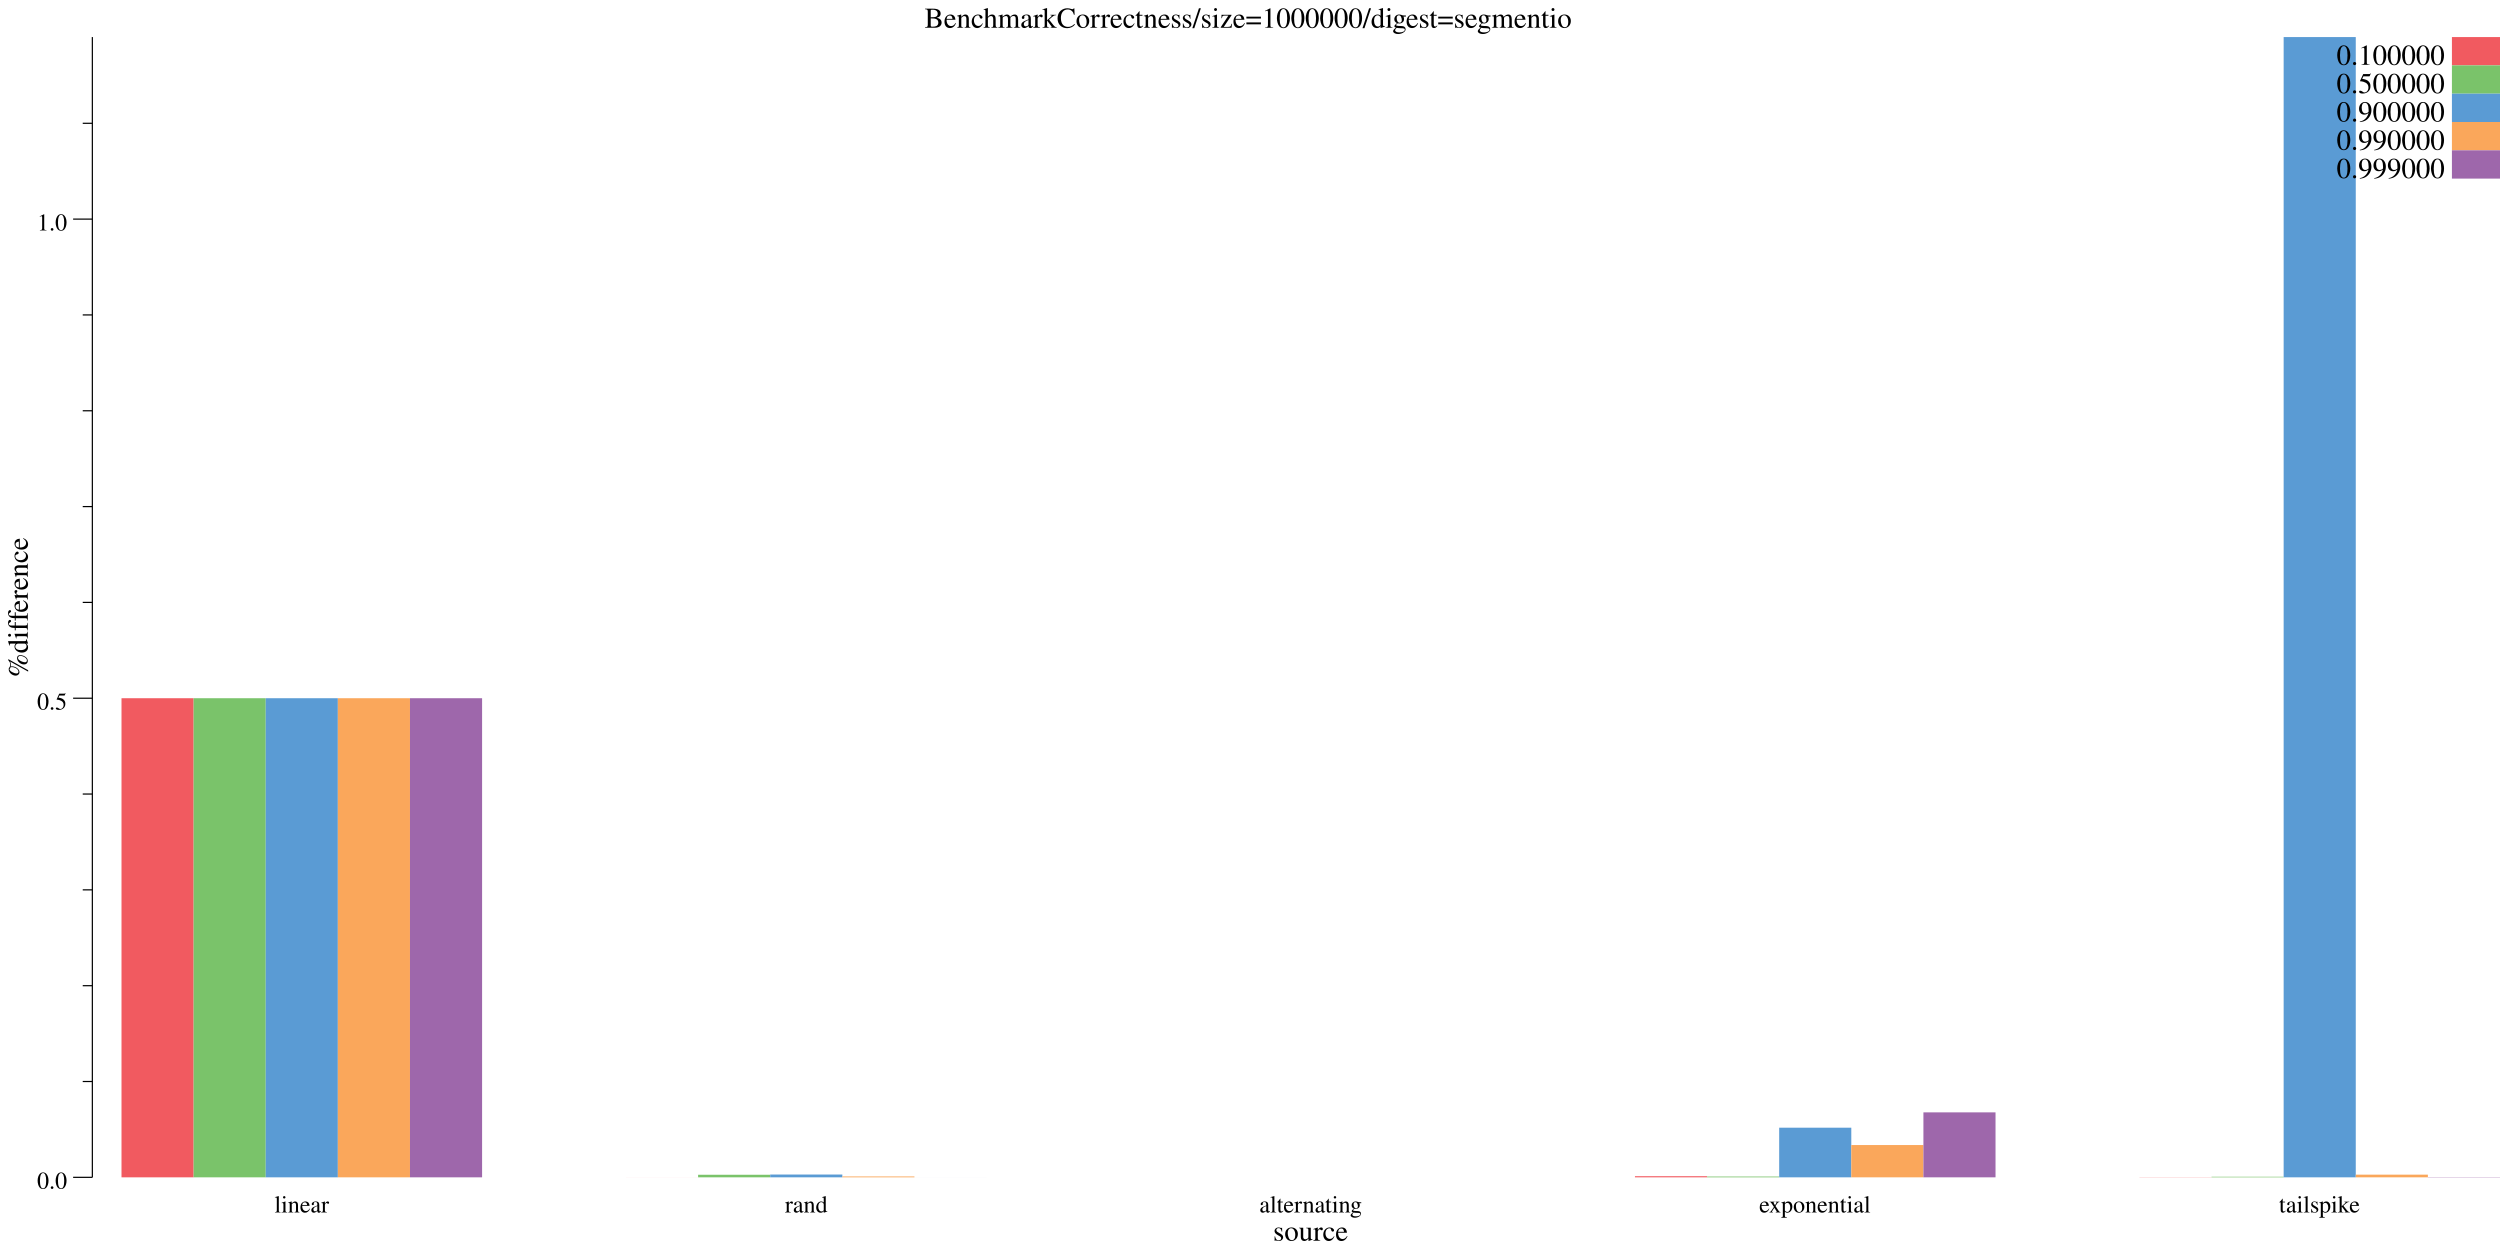
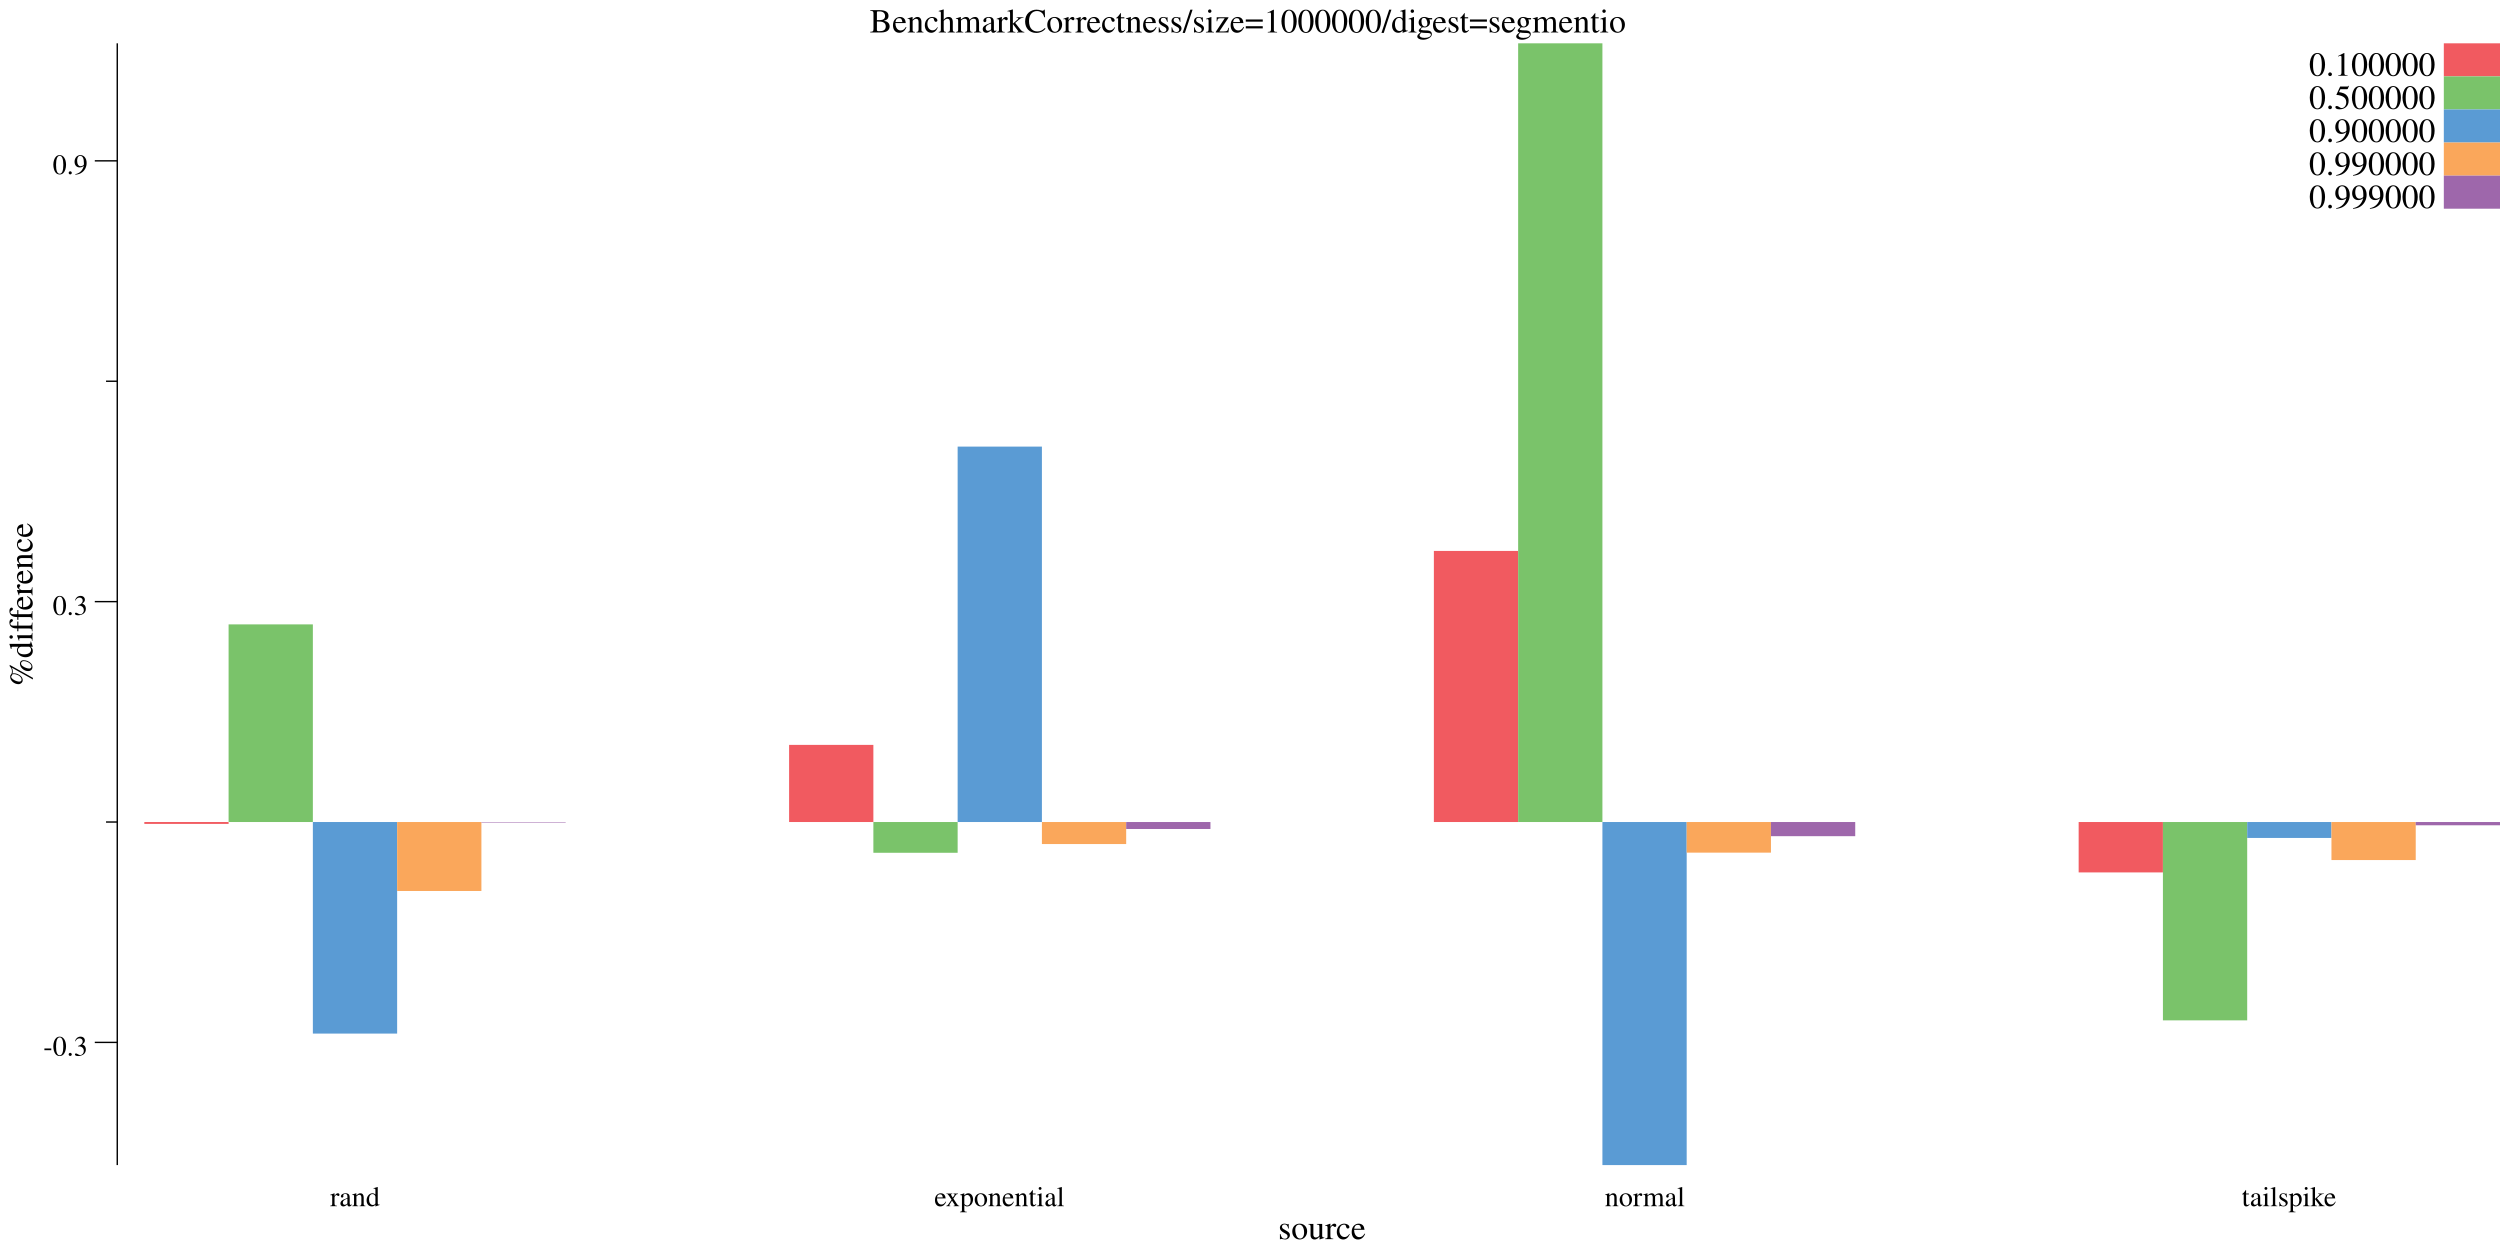
- <svg xmlns="http://www.w3.org/2000/svg" width="1040pt" height="520pt" viewBox="0 0 1040 520">
-   <g transform="scale(1, -1) translate(0, -520)">
-     <path d="M0,0L1040,0L1040,520L0,520Z" style="fill:#FFFFFF" />
-     <text x="384.6" y="-508.45" transform="scale(1, -1)" style="font-family:Times;font-weight:normal;font-style:normal;font-size:12px">BenchmarkCorrectness/size=1000000/digest=segmentio</text>
-     <text x="529.61" y="-3.861" transform="scale(1, -1)" style="font-family:Times;font-weight:normal;font-style:normal;font-size:12px">source</text>
-     <text x="114.17" y="-15.602" transform="scale(1, -1)" style="font-family:Times;font-weight:normal;font-style:normal;font-size:10px">linear</text>
-     <text x="326.53" y="-15.602" transform="scale(1, -1)" style="font-family:Times;font-weight:normal;font-style:normal;font-size:10px">rand</text>
-     <text x="523.89" y="-15.602" transform="scale(1, -1)" style="font-family:Times;font-weight:normal;font-style:normal;font-size:10px">alternating</text>
-     <text x="731.81" y="-15.602" transform="scale(1, -1)" style="font-family:Times;font-weight:normal;font-style:normal;font-size:10px">exponential</text>
-     <text x="948.06" y="-15.602" transform="scale(1, -1)" style="font-family:Times;font-weight:normal;font-style:normal;font-size:10px">tailspike</text>
+ <svg xmlns="http://www.w3.org/2000/svg" width="890pt" height="445pt" viewBox="0 0 890 445">
+   <g transform="scale(1, -1) translate(0, -445)">
+     <path d="M0,0L890,0L890,445L0,445Z" style="fill:#FFFFFF" />
+     <text x="309.6" y="-433.45" transform="scale(1, -1)" style="font-family:Times;font-weight:normal;font-style:normal;font-size:12px">BenchmarkCorrectness/size=1000000/digest=segmentio</text>
+     <text x="455.03" y="-3.861" transform="scale(1, -1)" style="font-family:Times;font-weight:normal;font-style:normal;font-size:12px">source</text>
+     <text x="117.5" y="-15.602" transform="scale(1, -1)" style="font-family:Times;font-weight:normal;font-style:normal;font-size:10px">rand</text>
+     <text x="332.6" y="-15.602" transform="scale(1, -1)" style="font-family:Times;font-weight:normal;font-style:normal;font-size:10px">exponential</text>
+     <text x="571.3" y="-15.602" transform="scale(1, -1)" style="font-family:Times;font-weight:normal;font-style:normal;font-size:10px">normal</text>
+     <text x="798.06" y="-15.602" transform="scale(1, -1)" style="font-family:Times;font-weight:normal;font-style:normal;font-size:10px">tailspike</text>
    <g transform="rotate(90)">
-       <text x="238.2" y="11.555" transform="scale(1, -1)" style="font-family:Times;font-weight:normal;font-style:normal;font-size:12px">%difference</text>
+       <text x="200.7" y="11.555" transform="scale(1, -1)" style="font-family:Times;font-weight:normal;font-style:normal;font-size:12px">%difference</text>
    </g>
-     <text x="15.416" y="-25.509" transform="scale(1, -1)" style="font-family:Times;font-weight:normal;font-style:normal;font-size:10px">0.0</text>
-     <text x="15.416" y="-224.82" transform="scale(1, -1)" style="font-family:Times;font-weight:normal;font-style:normal;font-size:10px">0.5</text>
-     <text x="15.416" y="-424.13" transform="scale(1, -1)" style="font-family:Times;font-weight:normal;font-style:normal;font-size:10px">1.0</text>
-     <path d="M30.416,30.23L38.416,30.23" style="fill:none;stroke:#000000;stroke-width:0.5" />
-     <path d="M30.416,229.54L38.416,229.54" style="fill:none;stroke:#000000;stroke-width:0.5" />
-     <path d="M30.416,428.85L38.416,428.85" style="fill:none;stroke:#000000;stroke-width:0.5" />
-     <path d="M34.416,70.092L38.416,70.092" style="fill:none;stroke:#000000;stroke-width:0.5" />
-     <path d="M34.416,109.95L38.416,109.95" style="fill:none;stroke:#000000;stroke-width:0.5" />
-     <path d="M34.416,149.82L38.416,149.82" style="fill:none;stroke:#000000;stroke-width:0.5" />
-     <path d="M34.416,189.68L38.416,189.68" style="fill:none;stroke:#000000;stroke-width:0.5" />
-     <path d="M34.416,269.4L38.416,269.4" style="fill:none;stroke:#000000;stroke-width:0.5" />
-     <path d="M34.416,309.26L38.416,309.26" style="fill:none;stroke:#000000;stroke-width:0.5" />
-     <path d="M34.416,349.12L38.416,349.12" style="fill:none;stroke:#000000;stroke-width:0.5" />
-     <path d="M34.416,388.99L38.416,388.99" style="fill:none;stroke:#000000;stroke-width:0.5" />
-     <path d="M34.416,468.71L38.416,468.71" style="fill:none;stroke:#000000;stroke-width:0.5" />
-     <path d="M38.416,30.23L38.416,504.58" style="fill:none;stroke:#000000;stroke-width:0.5" />
-     <path d="M50.548,30.23L50.548,229.54L80.548,229.54L80.548,30.23Z" style="fill:#F15A60" />
-     <path d="M260.41,30.23L260.41,30.242L290.41,30.242L290.41,30.23Z" style="fill:#F15A60" />
-     <path d="M470.27,30.23L470.27,30.23L500.27,30.23L500.27,30.23Z" style="fill:#F15A60" />
-     <path d="M680.14,30.23L680.14,30.697L710.14,30.697L710.14,30.23Z" style="fill:#F15A60" />
-     <path d="M890,30.23L890,30.294L920,30.294L920,30.23Z" style="fill:#F15A60" />
-     <path d="M80.548,30.23L80.548,229.54L110.55,229.54L110.55,30.23Z" style="fill:#7AC36A" />
-     <path d="M290.41,30.23L290.41,31.299L320.41,31.299L320.41,30.23Z" style="fill:#7AC36A" />
-     <path d="M500.27,30.23L500.27,30.23L530.27,30.23L530.27,30.23Z" style="fill:#7AC36A" />
-     <path d="M710.14,30.23L710.14,30.558L740.14,30.558L740.14,30.23Z" style="fill:#7AC36A" />
-     <path d="M920,30.23L920,30.47L950,30.47L950,30.23Z" style="fill:#7AC36A" />
-     <path d="M110.55,30.23L110.55,229.54L140.55,229.54L140.55,30.23Z" style="fill:#5A9BD4" />
-     <path d="M320.41,30.23L320.41,31.394L350.41,31.394L350.41,30.23Z" style="fill:#5A9BD4" />
-     <path d="M530.27,30.23L530.27,30.23L560.27,30.23L560.27,30.23Z" style="fill:#5A9BD4" />
-     <path d="M740.14,30.23L740.14,50.879L770.14,50.879L770.14,30.23Z" style="fill:#5A9BD4" />
-     <path d="M950,30.23L950,504.58L980,504.58L980,30.23Z" style="fill:#5A9BD4" />
-     <path d="M140.55,30.23L140.55,229.54L170.55,229.54L170.55,30.23Z" style="fill:#FAA75B" />
-     <path d="M350.41,30.23L350.41,30.595L380.41,30.595L380.41,30.23Z" style="fill:#FAA75B" />
-     <path d="M560.27,30.23L560.27,30.23L590.27,30.23L590.27,30.23Z" style="fill:#FAA75B" />
-     <path d="M770.14,30.23L770.14,43.664L800.14,43.664L800.14,30.23Z" style="fill:#FAA75B" />
-     <path d="M980,30.23L980,31.343L1010,31.343L1010,30.23Z" style="fill:#FAA75B" />
-     <path d="M170.55,30.23L170.55,229.54L200.55,229.54L200.55,30.23Z" style="fill:#9E67AB" />
-     <path d="M380.41,30.23L380.41,30.237L410.41,30.237L410.41,30.23Z" style="fill:#9E67AB" />
-     <path d="M590.27,30.23L590.27,30.23L620.27,30.23L620.27,30.23Z" style="fill:#9E67AB" />
-     <path d="M800.14,30.23L800.14,57.257L830.14,57.257L830.14,30.23Z" style="fill:#9E67AB" />
-     <path d="M1010,30.23L1010,30.338L1040,30.338L1040,30.23Z" style="fill:#9E67AB" />
-     <path d="M1020,492.81L1020,504.58L1040,504.58L1040,492.81Z" style="fill:#F15A60" />
-     <text x="972" y="-493.03" transform="scale(1, -1)" style="font-family:Times;font-weight:normal;font-style:normal;font-size:12px">0.100000</text>
-     <path d="M1020,481.03L1020,492.81L1040,492.81L1040,481.03Z" style="fill:#7AC36A" />
-     <text x="972" y="-481.25" transform="scale(1, -1)" style="font-family:Times;font-weight:normal;font-style:normal;font-size:12px">0.500000</text>
-     <path d="M1020,469.25L1020,481.03L1040,481.03L1040,469.25Z" style="fill:#5A9BD4" />
-     <text x="972" y="-469.47" transform="scale(1, -1)" style="font-family:Times;font-weight:normal;font-style:normal;font-size:12px">0.900000</text>
-     <path d="M1020,457.47L1020,469.25L1040,469.25L1040,457.47Z" style="fill:#FAA75B" />
-     <text x="972" y="-457.7" transform="scale(1, -1)" style="font-family:Times;font-weight:normal;font-style:normal;font-size:12px">0.990000</text>
-     <path d="M1020,445.7L1020,457.47L1040,457.47L1040,445.7Z" style="fill:#9E67AB" />
-     <text x="972" y="-445.92" transform="scale(1, -1)" style="font-family:Times;font-weight:normal;font-style:normal;font-size:12px">0.999000</text>
+     <text x="15.416" y="-69.184" transform="scale(1, -1)" style="font-family:Times;font-weight:normal;font-style:normal;font-size:10px">-0.3</text>
+     <text x="18.746" y="-226.1" transform="scale(1, -1)" style="font-family:Times;font-weight:normal;font-style:normal;font-size:10px">0.3</text>
+     <text x="18.746" y="-383.02" transform="scale(1, -1)" style="font-family:Times;font-weight:normal;font-style:normal;font-size:10px">0.9</text>
+     <path d="M33.746,73.906L41.746,73.906" style="fill:none;stroke:#000000;stroke-width:0.5" />
+     <path d="M33.746,230.82L41.746,230.82" style="fill:none;stroke:#000000;stroke-width:0.5" />
+     <path d="M33.746,387.74L41.746,387.74" style="fill:none;stroke:#000000;stroke-width:0.5" />
+     <path d="M37.746,152.36L41.746,152.36" style="fill:none;stroke:#000000;stroke-width:0.5" />
+     <path d="M37.746,309.28L41.746,309.28" style="fill:none;stroke:#000000;stroke-width:0.5" />
+     <path d="M41.746,30.23L41.746,429.58" style="fill:none;stroke:#000000;stroke-width:0.5" />
+     <path d="M51.38,152.36L51.38,151.69L81.38,151.69L81.38,152.36Z" style="fill:#F15A60" />
+     <path d="M280.92,152.36L280.92,179.82L310.92,179.82L310.92,152.36Z" style="fill:#F15A60" />
+     <path d="M510.46,152.36L510.46,248.87L540.46,248.87L540.46,152.36Z" style="fill:#F15A60" />
+     <path d="M740,152.36L740,134.42L770,134.42L770,152.36Z" style="fill:#F15A60" />
+     <path d="M81.38,152.36L81.38,222.72L111.38,222.72L111.38,152.36Z" style="fill:#7AC36A" />
+     <path d="M310.92,152.36L310.92,141.41L340.92,141.41L340.92,152.36Z" style="fill:#7AC36A" />
+     <path d="M540.46,152.36L540.46,429.58L570.46,429.58L570.46,152.36Z" style="fill:#7AC36A" />
+     <path d="M770,152.36L770,81.752L800,81.752L800,152.36Z" style="fill:#7AC36A" />
+     <path d="M111.38,152.36L111.38,77.044L141.38,77.044L141.38,152.36Z" style="fill:#5A9BD4" />
+     <path d="M340.92,152.36L340.92,286.01L370.92,286.01L370.92,152.36Z" style="fill:#5A9BD4" />
+     <path d="M570.46,152.36L570.46,30.23L600.46,30.23L600.46,152.36Z" style="fill:#5A9BD4" />
+     <path d="M800,152.36L800,146.69L830,146.69L830,152.36Z" style="fill:#5A9BD4" />
+     <path d="M141.38,152.36L141.38,127.81L171.38,127.81L171.38,152.36Z" style="fill:#FAA75B" />
+     <path d="M370.92,152.36L370.92,144.52L400.92,144.52L400.92,152.36Z" style="fill:#FAA75B" />
+     <path d="M600.46,152.36L600.46,141.46L630.46,141.46L630.46,152.36Z" style="fill:#FAA75B" />
+     <path d="M830,152.36L830,138.82L860,138.82L860,152.36Z" style="fill:#FAA75B" />
+     <path d="M171.38,152.36L171.38,152.18L201.38,152.18L201.38,152.36Z" style="fill:#9E67AB" />
+     <path d="M400.92,152.36L400.92,149.88L430.92,149.88L430.92,152.36Z" style="fill:#9E67AB" />
+     <path d="M630.46,152.36L630.46,147.32L660.46,147.32L660.46,152.36Z" style="fill:#9E67AB" />
+     <path d="M860,152.36L860,151.2L890,151.2L890,152.36Z" style="fill:#9E67AB" />
+     <path d="M870,417.81L870,429.58L890,429.58L890,417.81Z" style="fill:#F15A60" />
+     <text x="822" y="-418.03" transform="scale(1, -1)" style="font-family:Times;font-weight:normal;font-style:normal;font-size:12px">0.100000</text>
+     <path d="M870,406.03L870,417.81L890,417.81L890,406.03Z" style="fill:#7AC36A" />
+     <text x="822" y="-406.25" transform="scale(1, -1)" style="font-family:Times;font-weight:normal;font-style:normal;font-size:12px">0.500000</text>
+     <path d="M870,394.25L870,406.03L890,406.03L890,394.25Z" style="fill:#5A9BD4" />
+     <text x="822" y="-394.47" transform="scale(1, -1)" style="font-family:Times;font-weight:normal;font-style:normal;font-size:12px">0.900000</text>
+     <path d="M870,382.47L870,394.25L890,394.25L890,382.47Z" style="fill:#FAA75B" />
+     <text x="822" y="-382.7" transform="scale(1, -1)" style="font-family:Times;font-weight:normal;font-style:normal;font-size:12px">0.990000</text>
+     <path d="M870,370.7L870,382.47L890,382.47L890,370.7Z" style="fill:#9E67AB" />
+     <text x="822" y="-370.92" transform="scale(1, -1)" style="font-family:Times;font-weight:normal;font-style:normal;font-size:12px">0.999000</text>
  </g>
</svg>
